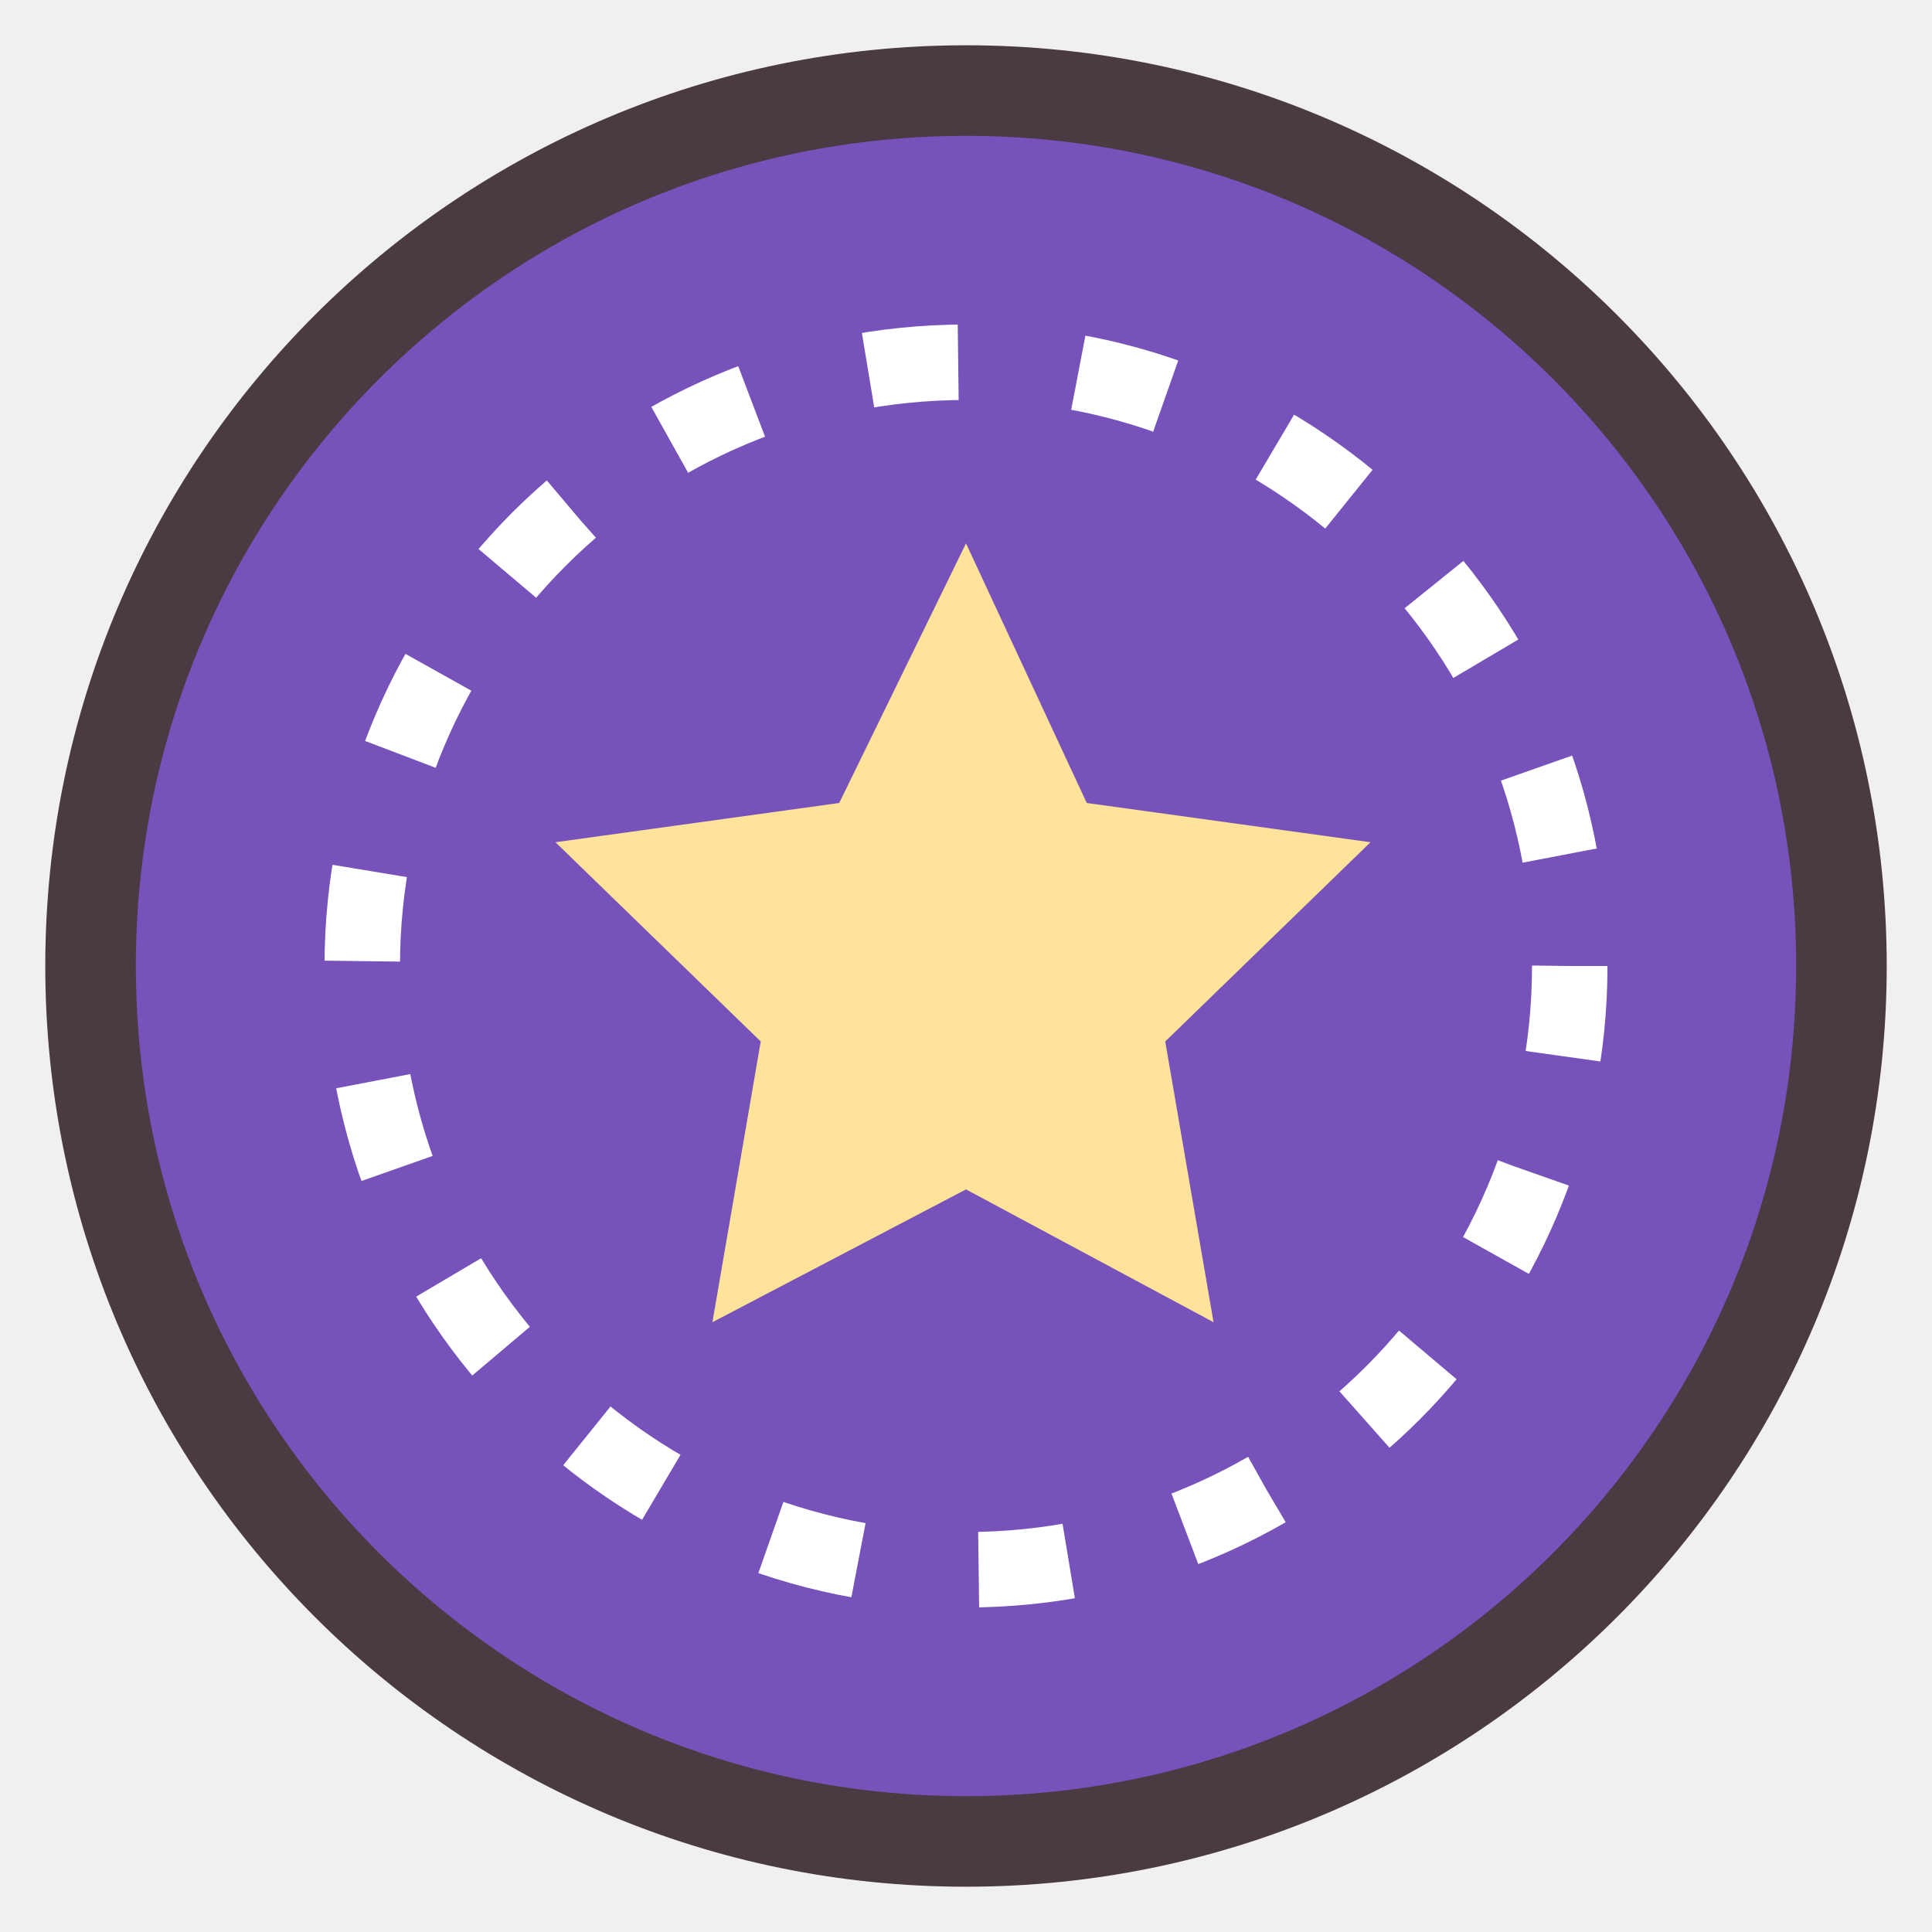
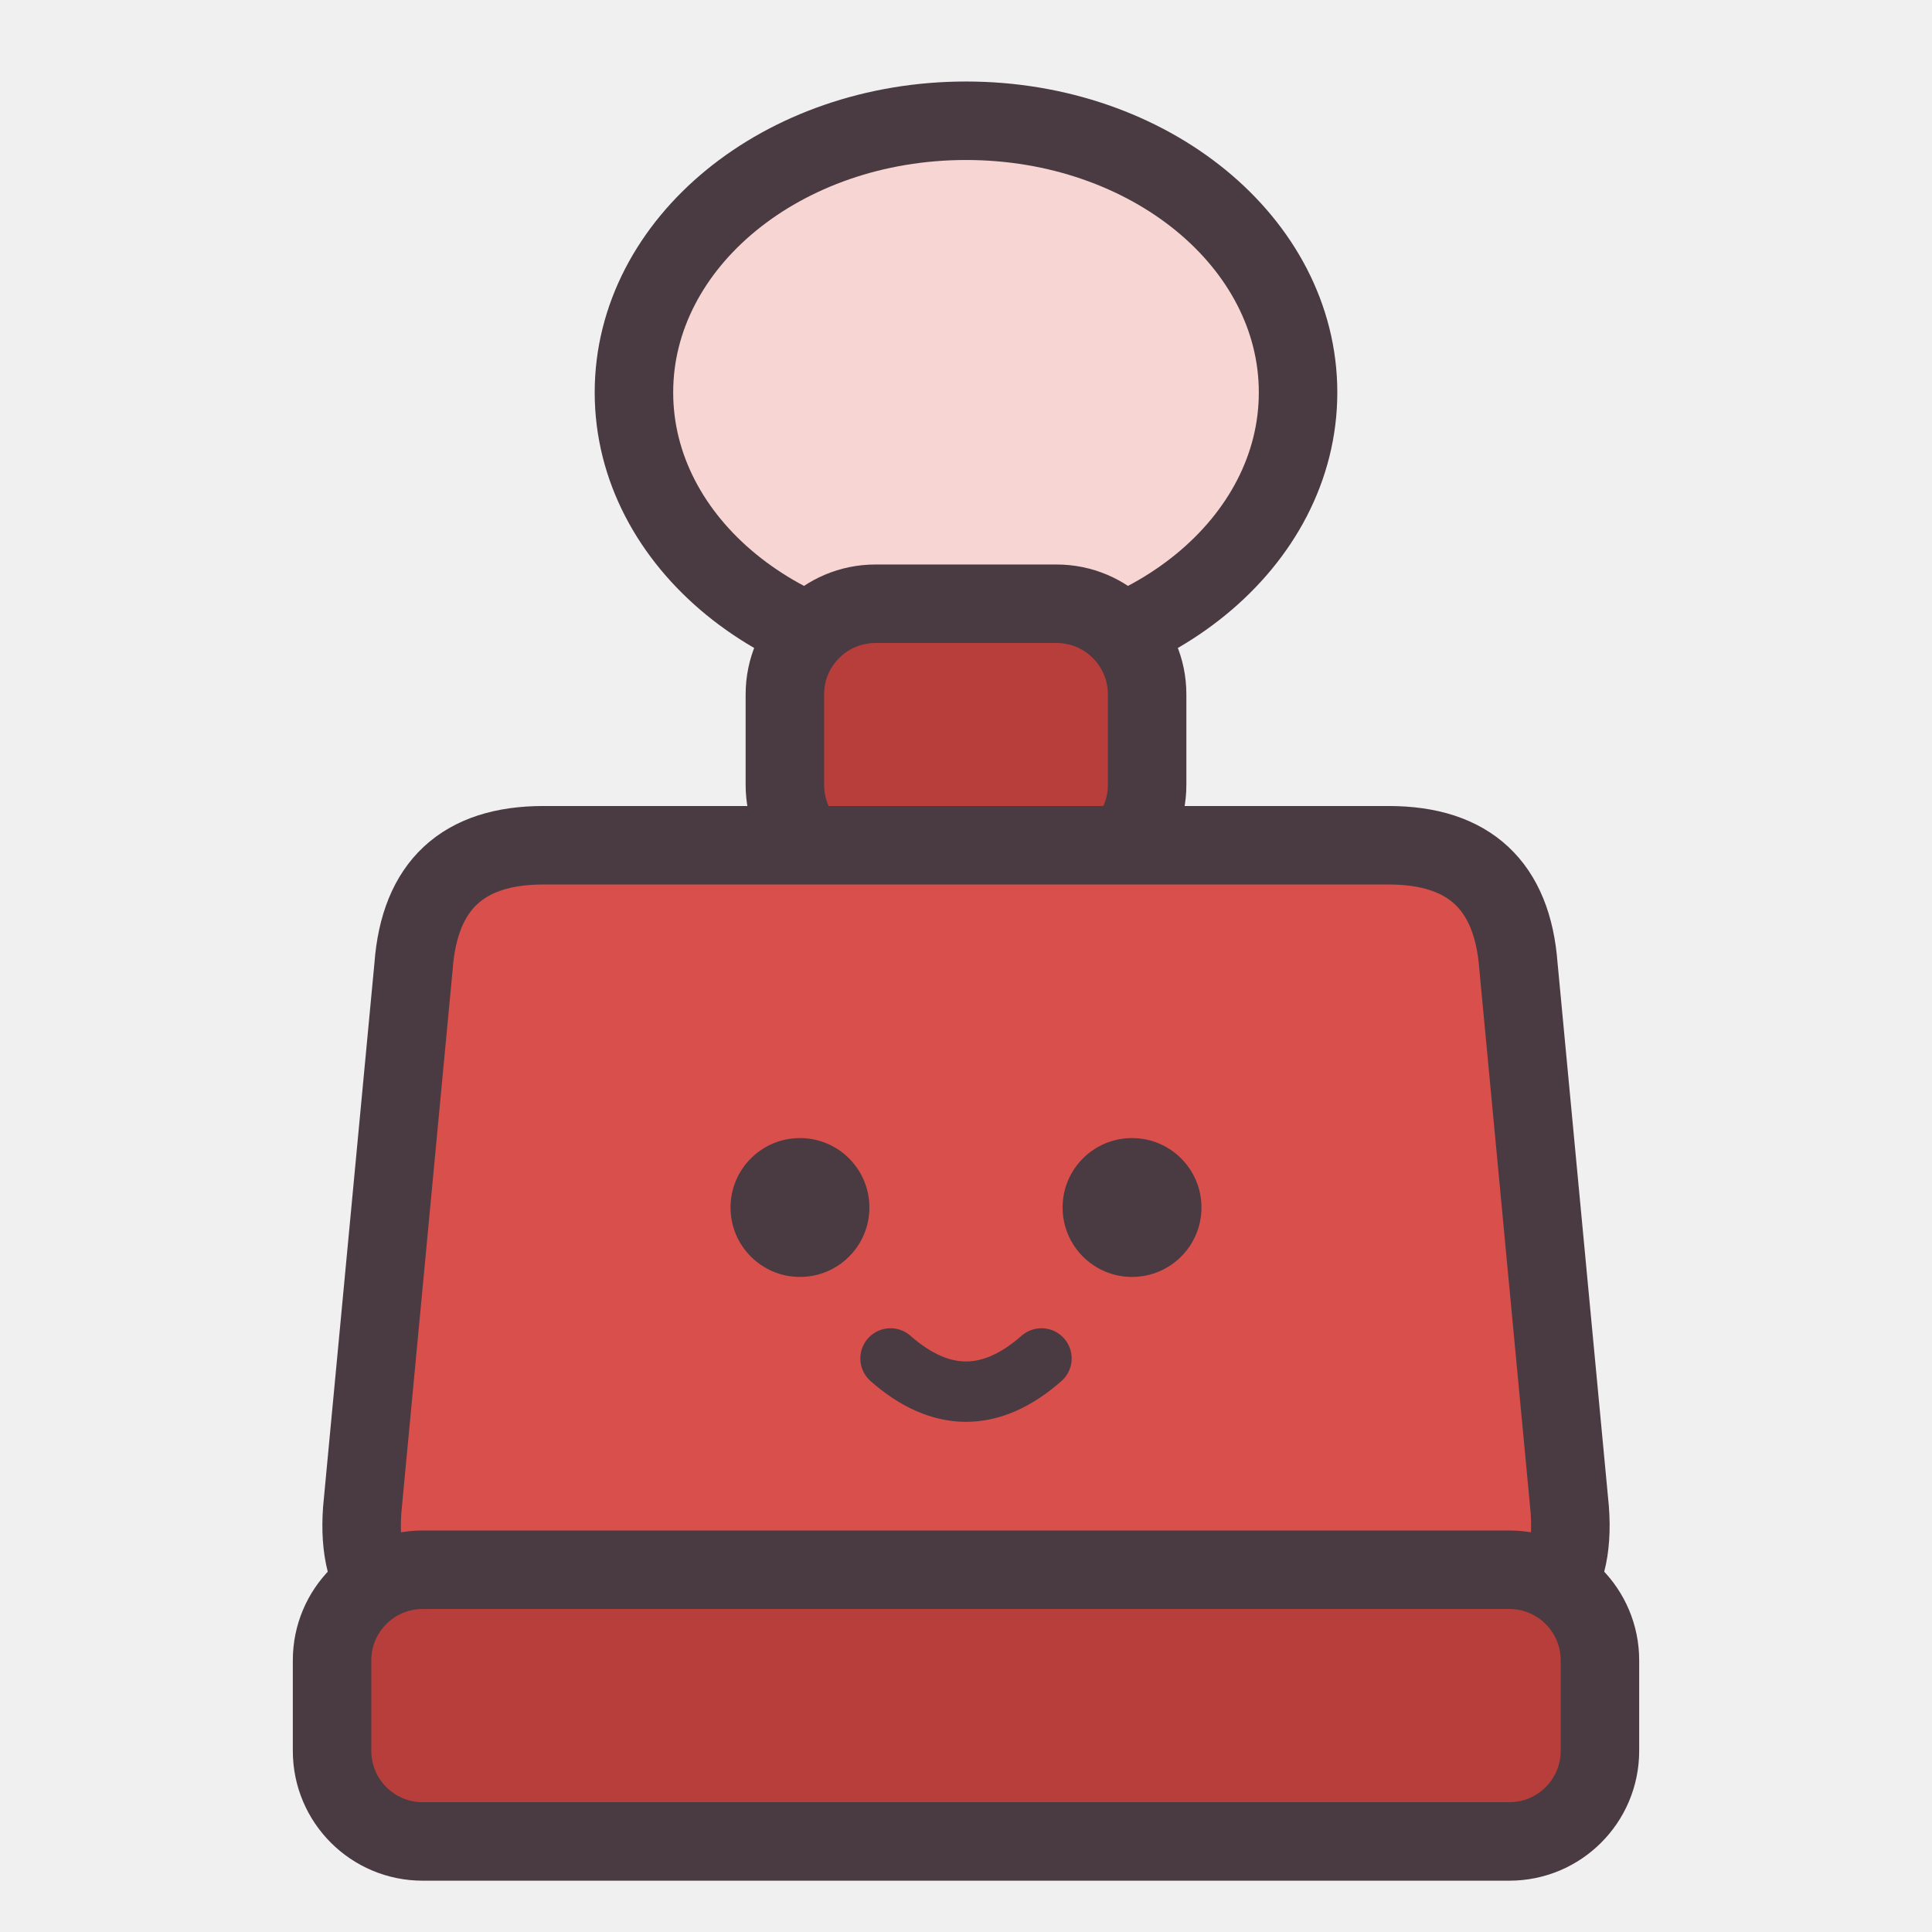
<svg xmlns="http://www.w3.org/2000/svg" viewBox="0 0 64 64">
-   <circle cx="32" cy="32" r="29" fill="#7652BA" stroke="#4A3A42" stroke-width="3" />
-   <circle cx="32" cy="32" r="20" fill="none" stroke="#fff" stroke-width="2.5" stroke-dasharray="3 4" />
-   <path d="M32 18l4 8.6 9.4 1.3-6.8 6.6 1.6 9.3L32 39.4l-8.4 4.4 1.6-9.3-6.8-6.6 9.4-1.3z" fill="#FFE39A" />
+   <g stroke="#4A3A42" stroke-width="2.6" stroke-linejoin="round">
+     <ellipse cx="32" cy="13" rx="11" ry="9" fill="#F6D5D2" />
+     <rect x="26" y="20" width="12" height="9" rx="3" fill="#B73E3A" />
+     <path d="M18 28h28q4 0 4.3 4l1.7 18q.3 4-3.7 4H15.7q-4 0-3.7-4l1.7-18q.3-4 4.3-4z" fill="#D94F4B" />
+     <rect x="11" y="52" width="42" height="9" rx="3" fill="#B73E3A" />
+   </g>
+   <circle cx="26.5" cy="40" r="2.3" fill="#4A3A42" />
+   <circle cx="37.5" cy="40" r="2.3" fill="#4A3A42" />
+   <path d="M29.5 45q2.5 2.2 5 0" fill="none" stroke="#4A3A42" stroke-width="2" stroke-linecap="round" />
</svg>
